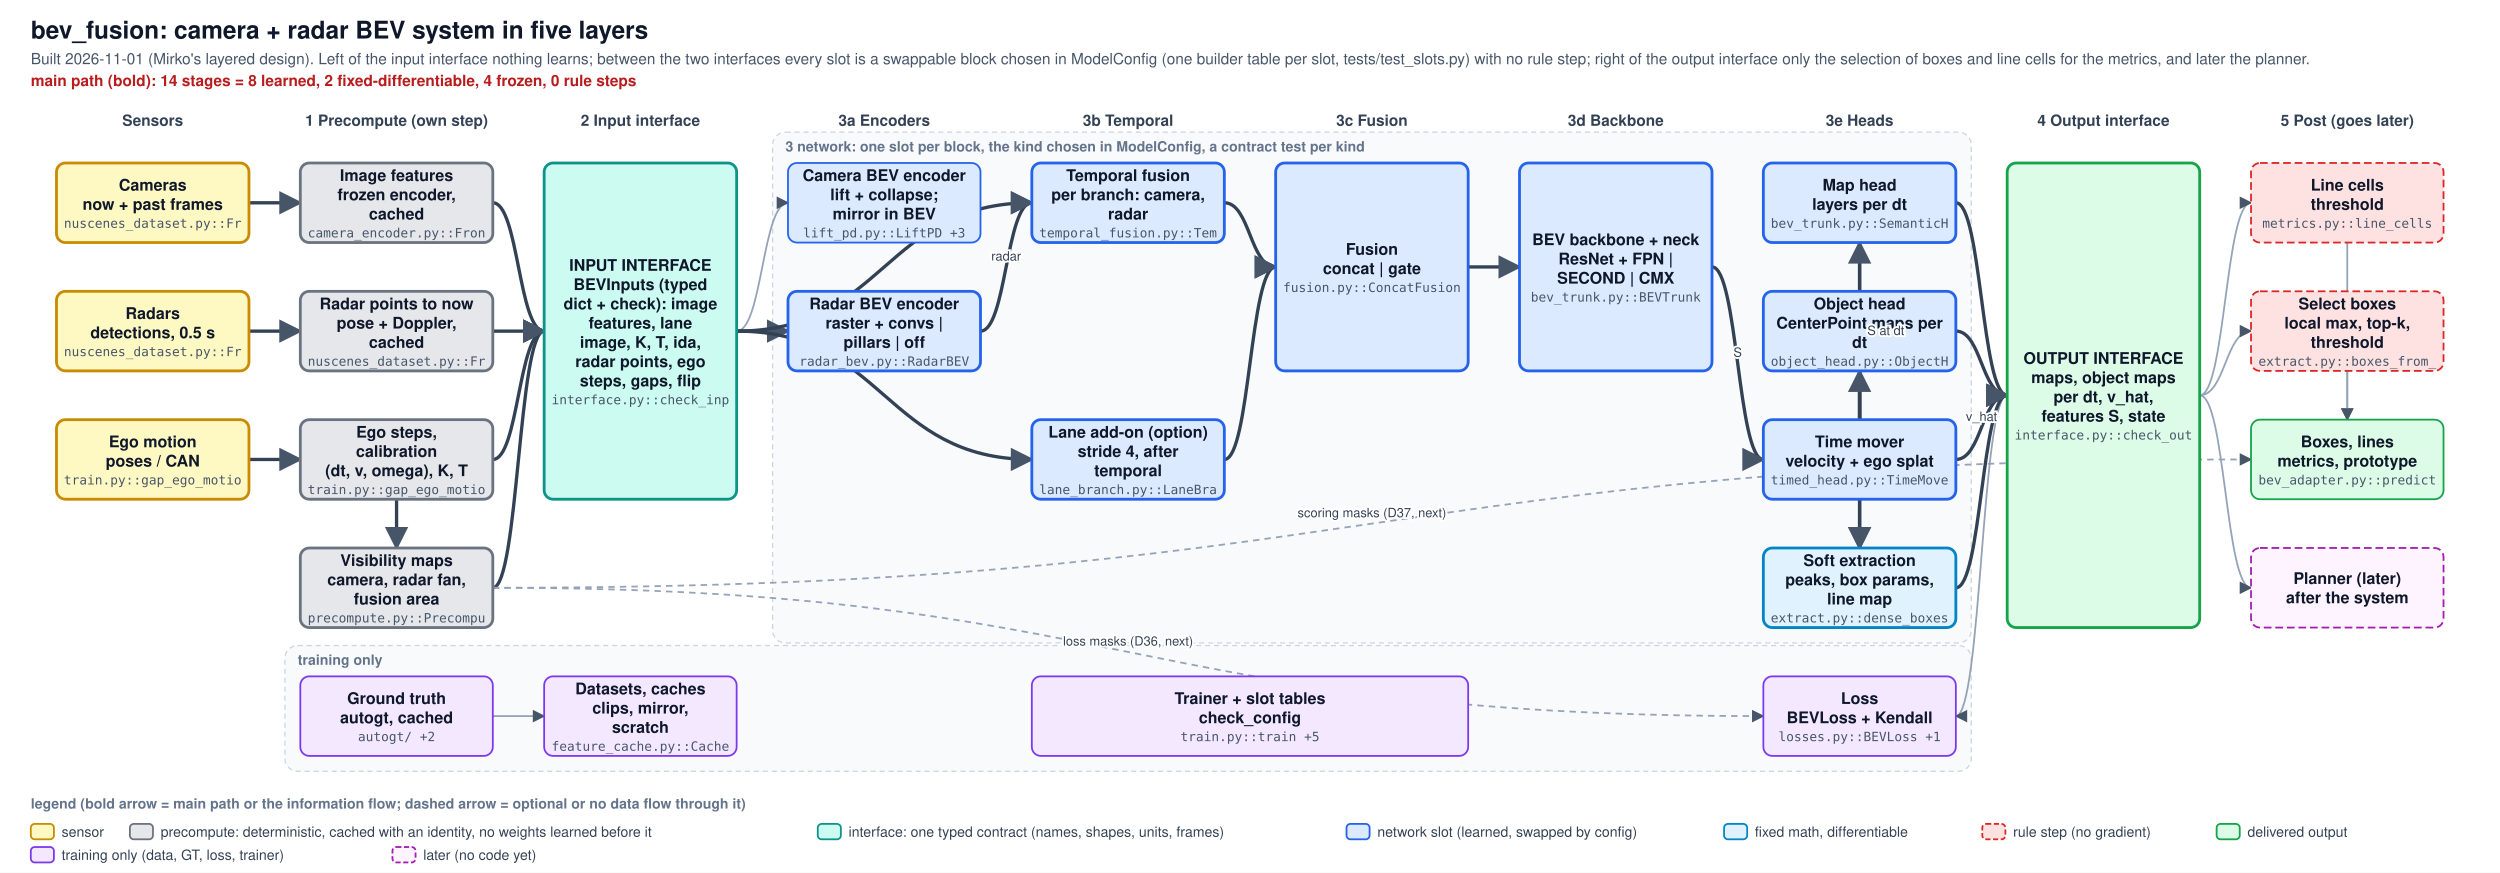
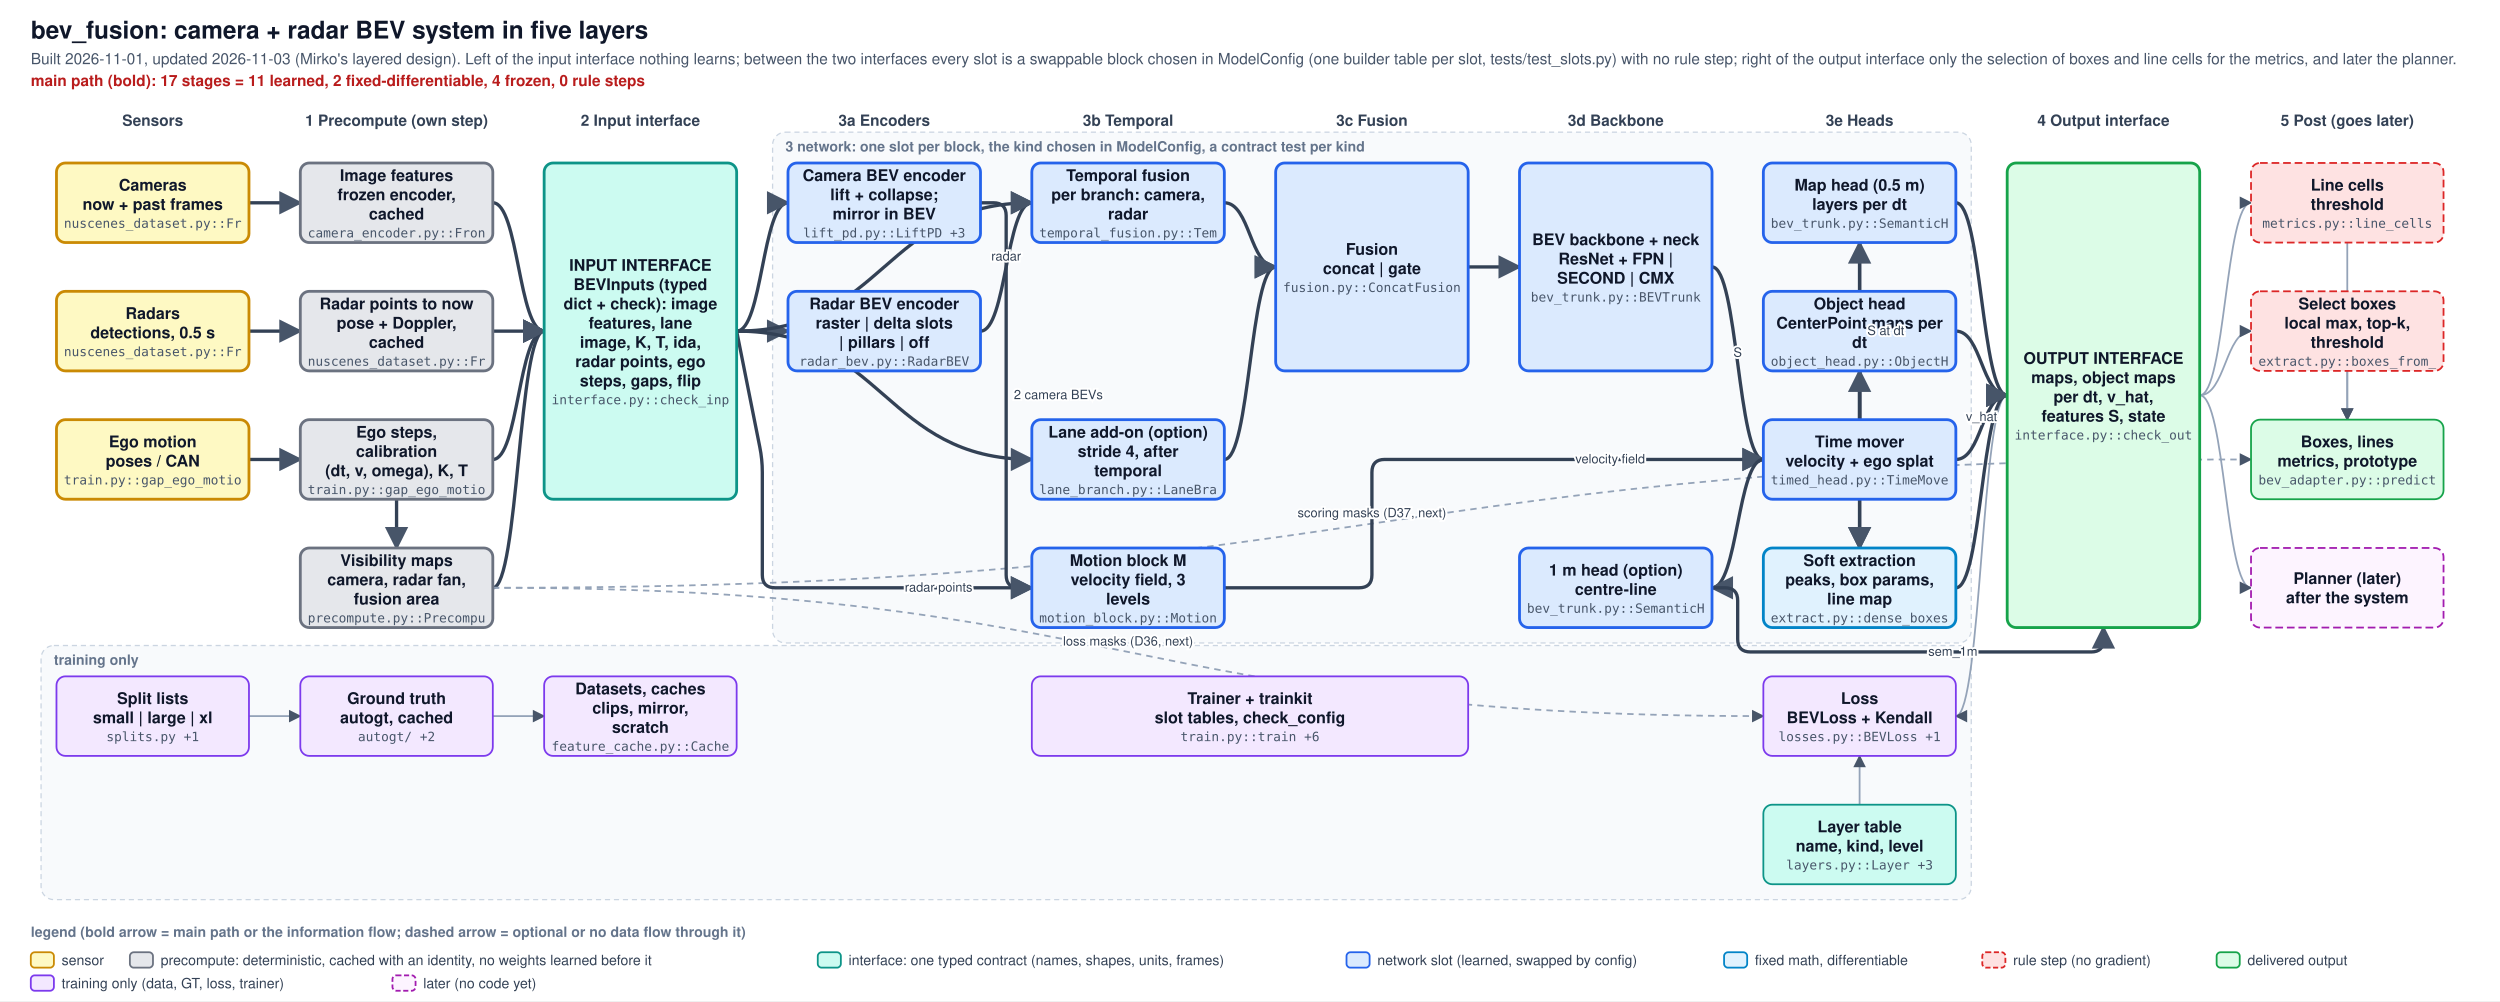
- <svg xmlns="http://www.w3.org/2000/svg" viewBox="0 0 1948 680" width="1948" height="680" font-family="Segoe UI, Helvetica, Arial, sans-serif">
+ <svg xmlns="http://www.w3.org/2000/svg" viewBox="0 0 1948 780" width="1948" height="780" font-family="Segoe UI, Helvetica, Arial, sans-serif">
  <defs>
    <marker id="ah" viewBox="0 0 10 10" refX="9" refY="5" markerWidth="7" markerHeight="7" orient="auto-start-reverse">
      <path d="M0,0 L10,5 L0,10 z" fill="#475569" />
    </marker>
  </defs>
-   <rect width="1948" height="680" fill="#ffffff" />
+   <rect width="1948" height="780" fill="#ffffff" />
  <text x="24" y="30" font-size="19" font-weight="700" fill="#0f172a">bev_fusion: camera + radar BEV system in five layers</text>
-   <text x="24" y="50" font-size="12" fill="#475569">Built 2026-11-01 (Mirko's layered design). Left of the input interface nothing learns; between the two interfaces every slot is a swappable block chosen in ModelConfig (one builder table per slot, tests/test_slots.py) with no rule step; right of the output interface only the selection of boxes and line cells for the metrics, and later the planner.</text>
-   <text x="24" y="67" font-size="12" font-weight="600" fill="#b91c1c">main path (bold): 14 stages = 8 learned, 2 fixed-differentiable, 4 frozen, 0 rule steps</text>
+   <text x="24" y="50" font-size="12" fill="#475569">Built 2026-11-01, updated 2026-11-03 (Mirko's layered design). Left of the input interface nothing learns; between the two interfaces every slot is a swappable block chosen in ModelConfig (one builder table per slot, tests/test_slots.py) with no rule step; right of the output interface only the selection of boxes and line cells for the metrics, and later the planner.</text>
+   <text x="24" y="67" font-size="12" font-weight="600" fill="#b91c1c">main path (bold): 17 stages = 11 learned, 2 fixed-differentiable, 4 frozen, 0 rule steps</text>
  <text x="119.0" y="98" font-size="12" font-weight="700" text-anchor="middle" fill="#334155">Sensors</text>
  <text x="309.0" y="98" font-size="12" font-weight="700" text-anchor="middle" fill="#334155">1 Precompute (own step)</text>
  <text x="499.0" y="98" font-size="12" font-weight="700" text-anchor="middle" fill="#334155">2 Input interface</text>
  <text x="689.0" y="98" font-size="12" font-weight="700" text-anchor="middle" fill="#334155">3a Encoders</text>
  <text x="879.0" y="98" font-size="12" font-weight="700" text-anchor="middle" fill="#334155">3b Temporal</text>
  <text x="1069.0" y="98" font-size="12" font-weight="700" text-anchor="middle" fill="#334155">3c Fusion</text>
  <text x="1259.0" y="98" font-size="12" font-weight="700" text-anchor="middle" fill="#334155">3d Backbone</text>
  <text x="1449.0" y="98" font-size="12" font-weight="700" text-anchor="middle" fill="#334155">3e Heads</text>
  <text x="1639.0" y="98" font-size="12" font-weight="700" text-anchor="middle" fill="#334155">4 Output interface</text>
  <text x="1829.0" y="98" font-size="12" font-weight="700" text-anchor="middle" fill="#334155">5 Post (goes later)</text>
  <rect x="602.0" y="103.0" width="934.0" height="398.0" rx="10" fill="#f8fafc" stroke="#cbd5e1" stroke-dasharray="4 3" />
-   <rect x="222.0" y="503.0" width="1314.0" height="98.0" rx="10" fill="#f8fafc" stroke="#cbd5e1" stroke-dasharray="4 3" />
+   <rect x="32.0" y="503.0" width="1504.0" height="198.0" rx="10" fill="#f8fafc" stroke="#cbd5e1" stroke-dasharray="4 3" />
  <path d="M194.0,158.0 C214.0,158.0 214.0,158.0 234.0,158.0" fill="none" stroke="#334155" stroke-width="2.6" marker-end="url(#ah)" />
  <path d="M194.0,258.0 C214.0,258.0 214.0,258.0 234.0,258.0" fill="none" stroke="#334155" stroke-width="2.6" marker-end="url(#ah)" />
  <path d="M194.0,358.0 C214.0,358.0 214.0,358.0 234.0,358.0" fill="none" stroke="#334155" stroke-width="2.6" marker-end="url(#ah)" />
  <path d="M384.0,158.0 C404.0,158.0 404.0,258.0 424.0,258.0" fill="none" stroke="#334155" stroke-width="2.6" marker-end="url(#ah)" />
  <path d="M384.0,258.0 C404.0,258.0 404.0,258.0 424.0,258.0" fill="none" stroke="#334155" stroke-width="2.6" marker-end="url(#ah)" />
  <path d="M384.0,358.0 C404.0,358.0 404.0,258.0 424.0,258.0" fill="none" stroke="#334155" stroke-width="2.6" marker-end="url(#ah)" />
-   <path d="M574.0,258.0 C594.0,258.0 594.0,158.0 614.0,158.0" fill="none" stroke="#94a3b8" stroke-width="1.4" marker-end="url(#ah)" />
+   <path d="M574.0,258.0 C594.0,258.0 594.0,158.0 614.0,158.0" fill="none" stroke="#334155" stroke-width="2.6" marker-end="url(#ah)" />
  <path d="M574.0,258.0 C594.0,258.0 594.0,258.0 614.0,258.0" fill="none" stroke="#334155" stroke-width="2.6" marker-end="url(#ah)" />
  <path d="M954.0,158.0 C974.0,158.0 974.0,208.0 994.0,208.0" fill="none" stroke="#334155" stroke-width="2.6" marker-end="url(#ah)" />
  <path d="M1144.0,208.0 C1164.0,208.0 1164.0,208.0 1184.0,208.0" fill="none" stroke="#334155" stroke-width="2.6" marker-end="url(#ah)" />
  <path d="M1334.0,208.0 C1354.0,208.0 1354.0,358.0 1374.0,358.0" fill="none" stroke="#334155" stroke-width="2.6" marker-end="url(#ah)" />
  <path d="M1524.0,158.0 C1544.0,158.0 1544.0,308.0 1564.0,308.0" fill="none" stroke="#334155" stroke-width="2.6" marker-end="url(#ah)" />
  <path d="M1524.0,258.0 C1544.0,258.0 1544.0,308.0 1564.0,308.0" fill="none" stroke="#334155" stroke-width="2.6" marker-end="url(#ah)" />
  <path d="M1714.0,308.0 C1734.0,308.0 1734.0,158.0 1754.0,158.0" fill="none" stroke="#94a3b8" stroke-width="1.4" marker-end="url(#ah)" />
  <path d="M1714.0,308.0 C1734.0,308.0 1734.0,258.0 1754.0,258.0" fill="none" stroke="#94a3b8" stroke-width="1.4" marker-end="url(#ah)" />
  <path d="M1829.0,189.0 C1829.0,258.0 1829.0,258.0 1829.0,327.0" fill="none" stroke="#94a3b8" stroke-width="1.4" marker-end="url(#ah)" />
  <path d="M1829.0,289.0 C1829.0,308.0 1829.0,308.0 1829.0,327.0" fill="none" stroke="#94a3b8" stroke-width="1.4" marker-end="url(#ah)" />
  <path d="M384.0,558.0 C404.0,558.0 404.0,558.0 424.0,558.0" fill="none" stroke="#94a3b8" stroke-width="1.4" marker-end="url(#ah)" />
  <path d="M1564.0,308.0 C1544.0,308.0 1544.0,558.0 1524.0,558.0" fill="none" stroke="#94a3b8" stroke-width="1.4" marker-end="url(#ah)" />
  <path d="M574.0,258.0 C689.0,258.0 689.0,358.0 804.0,358.0" fill="none" stroke="#334155" stroke-width="2.6" marker-end="url(#ah)" />
  <path d="M954.0,358.0 C974.0,358.0 974.0,208.0 994.0,208.0" fill="none" stroke="#334155" stroke-width="2.6" marker-end="url(#ah)" />
  <path d="M574.0,258.0 C689.0,258.0 689.0,158.0 804.0,158.0" fill="none" stroke="#334155" stroke-width="2.6" marker-end="url(#ah)" />
  <path d="M764.0,258.0 C784.0,258.0 784.0,158.0 804.0,158.0" fill="none" stroke="#334155" stroke-width="2.6" marker-end="url(#ah)" />
  <path d="M1449.0,189.0 C1449.0,308.0 1449.0,308.0 1449.0,427.0" fill="none" stroke="#334155" stroke-width="2.6" marker-end="url(#ah)" />
  <path d="M1449.0,289.0 C1449.0,358.0 1449.0,358.0 1449.0,427.0" fill="none" stroke="#334155" stroke-width="2.6" marker-end="url(#ah)" />
  <path d="M1524.0,458.0 C1544.0,458.0 1544.0,308.0 1564.0,308.0" fill="none" stroke="#334155" stroke-width="2.6" marker-end="url(#ah)" />
  <path d="M1714.0,308.0 C1734.0,308.0 1734.0,458.0 1754.0,458.0" fill="none" stroke="#94a3b8" stroke-width="1.4" marker-end="url(#ah)" />
  <path d="M309.0,389.0 C309.0,408.0 309.0,408.0 309.0,427.0" fill="none" stroke="#334155" stroke-width="2.6" marker-end="url(#ah)" />
  <path d="M384.0,458.0 C404.0,458.0 404.0,258.0 424.0,258.0" fill="none" stroke="#334155" stroke-width="2.6" marker-end="url(#ah)" />
  <path d="M384.0,458.0 C879.0,458.0 879.0,558.0 1374.0,558.0" fill="none" stroke="#94a3b8" stroke-width="1.4" stroke-dasharray="5 4" marker-end="url(#ah)" />
  <path d="M384.0,458.0 C1069.0,458.0 1069.0,358.0 1754.0,358.0" fill="none" stroke="#94a3b8" stroke-width="1.4" stroke-dasharray="5 4" marker-end="url(#ah)" />
  <path d="M1449.0,327.0 C1449.0,258.0 1449.0,258.0 1449.0,189.0" fill="none" stroke="#334155" stroke-width="2.6" marker-end="url(#ah)" />
  <path d="M1449.0,327.0 C1449.0,308.0 1449.0,308.0 1449.0,289.0" fill="none" stroke="#334155" stroke-width="2.6" marker-end="url(#ah)" />
  <path d="M1524.0,358.0 C1544.0,358.0 1544.0,308.0 1564.0,308.0" fill="none" stroke="#334155" stroke-width="2.6" marker-end="url(#ah)" />
+   <path d="M764.0,158.0 L774.0,158.0 Q784.0,158.0 784.0,168.0 L784.0,448.0 Q784.0,458.0 794.0,458.0 L804.0,458.0" fill="none" stroke="#334155" stroke-width="2.6" marker-end="url(#ah)" />
+   <path d="M574.0,258.0 L592.0,348.2 Q594.0,358.0 594.0,368.0 L594.0,448.0 Q594.0,458.0 604.0,458.0 L804.0,458.0" fill="none" stroke="#334155" stroke-width="2.6" marker-end="url(#ah)" />
+   <path d="M954.0,458.0 L1059.0,458.0 Q1069.0,458.0 1069.0,448.0 L1069.0,368.0 Q1069.0,358.0 1079.0,358.0 L1374.0,358.0" fill="none" stroke="#334155" stroke-width="2.6" marker-end="url(#ah)" />
+   <path d="M1374.0,358.0 C1354.0,358.0 1354.0,458.0 1334.0,458.0" fill="none" stroke="#334155" stroke-width="2.6" marker-end="url(#ah)" />
+   <path d="M1334.0,458.0 L1344.0,458.0 Q1354.0,458.0 1354.0,468.0 L1354.0,498.0 Q1354.0,508.0 1364.0,508.0 L1629.5,508.0 Q1639.0,508.0 1639.0,498.5 L1639.0,489.0" fill="none" stroke="#334155" stroke-width="2.6" marker-end="url(#ah)" />
+   <path d="M1449.0,627.0 C1449.0,608.0 1449.0,608.0 1449.0,589.0" fill="none" stroke="#94a3b8" stroke-width="1.4" marker-end="url(#ah)" />
+   <path d="M194.0,558.0 C214.0,558.0 214.0,558.0 234.0,558.0" fill="none" stroke="#94a3b8" stroke-width="1.4" marker-end="url(#ah)" />
  <g>
    <rect x="44" y="127.0" width="150" height="62" rx="7" fill="#fef9c3" stroke="#ca8a04" stroke-width="2.2" />
    <text x="119.0" y="148.5" font-size="12.5" font-weight="600" text-anchor="middle" fill="#0f172a">Cameras</text>
    <text x="119.0" y="163.5" font-size="12.5" font-weight="600" text-anchor="middle" fill="#0f172a">now + past frames</text>
    <text x="119.0" y="177.5" font-size="10" text-anchor="middle" fill="#475569" font-family="Consolas, Menlo, monospace">nuscenes_dataset.py::Fr</text>
  </g>
  <g>
    <rect x="44" y="227.0" width="150" height="62" rx="7" fill="#fef9c3" stroke="#ca8a04" stroke-width="2.2" />
    <text x="119.0" y="248.5" font-size="12.5" font-weight="600" text-anchor="middle" fill="#0f172a">Radars</text>
    <text x="119.0" y="263.5" font-size="12.5" font-weight="600" text-anchor="middle" fill="#0f172a">detections, 0.5 s</text>
    <text x="119.0" y="277.5" font-size="10" text-anchor="middle" fill="#475569" font-family="Consolas, Menlo, monospace">nuscenes_dataset.py::Fr</text>
  </g>
  <g>
    <rect x="44" y="327.0" width="150" height="62" rx="7" fill="#fef9c3" stroke="#ca8a04" stroke-width="2.2" />
    <text x="119.0" y="348.5" font-size="12.5" font-weight="600" text-anchor="middle" fill="#0f172a">Ego motion</text>
    <text x="119.0" y="363.5" font-size="12.5" font-weight="600" text-anchor="middle" fill="#0f172a">poses / CAN</text>
    <text x="119.0" y="377.5" font-size="10" text-anchor="middle" fill="#475569" font-family="Consolas, Menlo, monospace">train.py::gap_ego_motio</text>
  </g>
  <g>
    <rect x="234" y="127.0" width="150" height="62" rx="7" fill="#e5e7eb" stroke="#6b7280" stroke-width="2.2" />
    <text x="309.0" y="141.0" font-size="12.5" font-weight="600" text-anchor="middle" fill="#0f172a">Image features</text>
    <text x="309.0" y="156.0" font-size="12.5" font-weight="600" text-anchor="middle" fill="#0f172a">frozen encoder,</text>
    <text x="309.0" y="171.0" font-size="12.5" font-weight="600" text-anchor="middle" fill="#0f172a">cached</text>
    <text x="309.0" y="185.0" font-size="10" text-anchor="middle" fill="#475569" font-family="Consolas, Menlo, monospace">camera_encoder.py::Fron</text>
  </g>
  <g>
    <rect x="234" y="227.0" width="150" height="62" rx="7" fill="#e5e7eb" stroke="#6b7280" stroke-width="2.2" />
    <text x="309.0" y="241.0" font-size="12.5" font-weight="600" text-anchor="middle" fill="#0f172a">Radar points to now</text>
    <text x="309.0" y="256.0" font-size="12.5" font-weight="600" text-anchor="middle" fill="#0f172a">pose + Doppler,</text>
    <text x="309.0" y="271.0" font-size="12.5" font-weight="600" text-anchor="middle" fill="#0f172a">cached</text>
    <text x="309.0" y="285.0" font-size="10" text-anchor="middle" fill="#475569" font-family="Consolas, Menlo, monospace">nuscenes_dataset.py::Fr</text>
  </g>
  <g>
    <rect x="234" y="327.0" width="150" height="62" rx="7" fill="#e5e7eb" stroke="#6b7280" stroke-width="2.2" />
    <text x="309.0" y="341.0" font-size="12.5" font-weight="600" text-anchor="middle" fill="#0f172a">Ego steps,</text>
    <text x="309.0" y="356.0" font-size="12.5" font-weight="600" text-anchor="middle" fill="#0f172a">calibration</text>
    <text x="309.0" y="371.0" font-size="12.5" font-weight="600" text-anchor="middle" fill="#0f172a">(dt, v, omega), K, T</text>
    <text x="309.0" y="385.0" font-size="10" text-anchor="middle" fill="#475569" font-family="Consolas, Menlo, monospace">train.py::gap_ego_motio</text>
  </g>
  <g>
    <rect x="424" y="127.0" width="150" height="262" rx="7" fill="#ccfbf1" stroke="#0d9488" stroke-width="2.2" />
    <text x="499.0" y="211.0" font-size="12.5" font-weight="600" text-anchor="middle" fill="#0f172a">INPUT INTERFACE</text>
    <text x="499.0" y="226.0" font-size="12.5" font-weight="600" text-anchor="middle" fill="#0f172a">BEVInputs (typed</text>
    <text x="499.0" y="241.0" font-size="12.5" font-weight="600" text-anchor="middle" fill="#0f172a">dict + check): image</text>
    <text x="499.0" y="256.0" font-size="12.5" font-weight="600" text-anchor="middle" fill="#0f172a">features, lane</text>
    <text x="499.0" y="271.0" font-size="12.5" font-weight="600" text-anchor="middle" fill="#0f172a">image, K, T, ida,</text>
    <text x="499.0" y="286.0" font-size="12.5" font-weight="600" text-anchor="middle" fill="#0f172a">radar points, ego</text>
    <text x="499.0" y="301.0" font-size="12.5" font-weight="600" text-anchor="middle" fill="#0f172a">steps, gaps, flip</text>
    <text x="499.0" y="315.0" font-size="10" text-anchor="middle" fill="#475569" font-family="Consolas, Menlo, monospace">interface.py::check_inp</text>
  </g>
  <g>
-     <rect x="614" y="127.0" width="150" height="62" rx="7" fill="#dbeafe" stroke="#2563eb" stroke-width="1.4" />
+     <rect x="614" y="127.0" width="150" height="62" rx="7" fill="#dbeafe" stroke="#2563eb" stroke-width="2.2" />
    <text x="689.0" y="141.0" font-size="12.5" font-weight="600" text-anchor="middle" fill="#0f172a">Camera BEV encoder</text>
    <text x="689.0" y="156.0" font-size="12.5" font-weight="600" text-anchor="middle" fill="#0f172a">lift + collapse;</text>
    <text x="689.0" y="171.0" font-size="12.5" font-weight="600" text-anchor="middle" fill="#0f172a">mirror in BEV</text>
    <text x="689.0" y="185.0" font-size="10" text-anchor="middle" fill="#475569" font-family="Consolas, Menlo, monospace">lift_pd.py::LiftPD +3</text>
  </g>
  <g>
    <rect x="614" y="227.0" width="150" height="62" rx="7" fill="#dbeafe" stroke="#2563eb" stroke-width="2.2" />
    <text x="689.0" y="241.0" font-size="12.5" font-weight="600" text-anchor="middle" fill="#0f172a">Radar BEV encoder</text>
-     <text x="689.0" y="256.0" font-size="12.5" font-weight="600" text-anchor="middle" fill="#0f172a">raster + convs |</text>
-     <text x="689.0" y="271.0" font-size="12.5" font-weight="600" text-anchor="middle" fill="#0f172a">pillars | off</text>
+     <text x="689.0" y="256.0" font-size="12.5" font-weight="600" text-anchor="middle" fill="#0f172a">raster | delta slots</text>
+     <text x="689.0" y="271.0" font-size="12.5" font-weight="600" text-anchor="middle" fill="#0f172a">| pillars | off</text>
    <text x="689.0" y="285.0" font-size="10" text-anchor="middle" fill="#475569" font-family="Consolas, Menlo, monospace">radar_bev.py::RadarBEV </text>
  </g>
  <g>
    <rect x="804" y="127.0" width="150" height="62" rx="7" fill="#dbeafe" stroke="#2563eb" stroke-width="2.2" />
    <text x="879.0" y="141.0" font-size="12.5" font-weight="600" text-anchor="middle" fill="#0f172a">Temporal fusion</text>
    <text x="879.0" y="156.0" font-size="12.5" font-weight="600" text-anchor="middle" fill="#0f172a">per branch: camera,</text>
    <text x="879.0" y="171.0" font-size="12.5" font-weight="600" text-anchor="middle" fill="#0f172a">radar</text>
    <text x="879.0" y="185.0" font-size="10" text-anchor="middle" fill="#475569" font-family="Consolas, Menlo, monospace">temporal_fusion.py::Tem</text>
  </g>
  <g>
    <rect x="994" y="127.0" width="150" height="162" rx="7" fill="#dbeafe" stroke="#2563eb" stroke-width="2.2" />
    <text x="1069.0" y="198.5" font-size="12.5" font-weight="600" text-anchor="middle" fill="#0f172a">Fusion</text>
    <text x="1069.0" y="213.5" font-size="12.5" font-weight="600" text-anchor="middle" fill="#0f172a">concat | gate</text>
    <text x="1069.0" y="227.5" font-size="10" text-anchor="middle" fill="#475569" font-family="Consolas, Menlo, monospace">fusion.py::ConcatFusion</text>
  </g>
  <g>
    <rect x="1184" y="127.0" width="150" height="162" rx="7" fill="#dbeafe" stroke="#2563eb" stroke-width="2.2" />
    <text x="1259.0" y="191.0" font-size="12.5" font-weight="600" text-anchor="middle" fill="#0f172a">BEV backbone + neck</text>
    <text x="1259.0" y="206.0" font-size="12.5" font-weight="600" text-anchor="middle" fill="#0f172a">ResNet + FPN |</text>
    <text x="1259.0" y="221.0" font-size="12.5" font-weight="600" text-anchor="middle" fill="#0f172a">SECOND | CMX</text>
    <text x="1259.0" y="235.0" font-size="10" text-anchor="middle" fill="#475569" font-family="Consolas, Menlo, monospace">bev_trunk.py::BEVTrunk </text>
  </g>
  <g>
    <rect x="1374" y="327.0" width="150" height="62" rx="7" fill="#dbeafe" stroke="#2563eb" stroke-width="2.2" />
    <text x="1449.0" y="348.5" font-size="12.5" font-weight="600" text-anchor="middle" fill="#0f172a">Time mover</text>
    <text x="1449.0" y="363.5" font-size="12.5" font-weight="600" text-anchor="middle" fill="#0f172a">velocity + ego splat</text>
    <text x="1449.0" y="377.5" font-size="10" text-anchor="middle" fill="#475569" font-family="Consolas, Menlo, monospace">timed_head.py::TimeMove</text>
  </g>
  <g>
    <rect x="1374" y="127.0" width="150" height="62" rx="7" fill="#dbeafe" stroke="#2563eb" stroke-width="2.2" />
-     <text x="1449.0" y="148.5" font-size="12.5" font-weight="600" text-anchor="middle" fill="#0f172a">Map head</text>
+     <text x="1449.0" y="148.5" font-size="12.5" font-weight="600" text-anchor="middle" fill="#0f172a">Map head (0.5 m)</text>
    <text x="1449.0" y="163.5" font-size="12.5" font-weight="600" text-anchor="middle" fill="#0f172a">layers per dt</text>
    <text x="1449.0" y="177.5" font-size="10" text-anchor="middle" fill="#475569" font-family="Consolas, Menlo, monospace">bev_trunk.py::SemanticH</text>
  </g>
  <g>
    <rect x="1374" y="227.0" width="150" height="62" rx="7" fill="#dbeafe" stroke="#2563eb" stroke-width="2.2" />
    <text x="1449.0" y="241.0" font-size="12.5" font-weight="600" text-anchor="middle" fill="#0f172a">Object head</text>
    <text x="1449.0" y="256.0" font-size="12.5" font-weight="600" text-anchor="middle" fill="#0f172a">CenterPoint maps per</text>
    <text x="1449.0" y="271.0" font-size="12.5" font-weight="600" text-anchor="middle" fill="#0f172a">dt</text>
    <text x="1449.0" y="285.0" font-size="10" text-anchor="middle" fill="#475569" font-family="Consolas, Menlo, monospace">object_head.py::ObjectH</text>
  </g>
  <g>
    <rect x="1754" y="427.0" width="150" height="62" rx="7" fill="#fdf4ff" stroke="#a21caf" stroke-width="1.4" stroke-dasharray="6 3" />
    <text x="1829.0" y="455.0" font-size="12.5" font-weight="600" text-anchor="middle" fill="#0f172a">Planner (later)</text>
    <text x="1829.0" y="470.0" font-size="12.5" font-weight="600" text-anchor="middle" fill="#0f172a">after the system</text>
  </g>
  <g>
    <rect x="1564" y="127.0" width="150" height="362" rx="7" fill="#dcfce7" stroke="#16a34a" stroke-width="2.2" />
    <text x="1639.0" y="283.5" font-size="12.5" font-weight="600" text-anchor="middle" fill="#0f172a">OUTPUT INTERFACE</text>
    <text x="1639.0" y="298.5" font-size="12.5" font-weight="600" text-anchor="middle" fill="#0f172a">maps, object maps</text>
    <text x="1639.0" y="313.5" font-size="12.5" font-weight="600" text-anchor="middle" fill="#0f172a">per dt, v_hat,</text>
    <text x="1639.0" y="328.5" font-size="12.5" font-weight="600" text-anchor="middle" fill="#0f172a">features S, state</text>
    <text x="1639.0" y="342.5" font-size="10" text-anchor="middle" fill="#475569" font-family="Consolas, Menlo, monospace">interface.py::check_out</text>
  </g>
  <g>
    <rect x="1754" y="127.0" width="150" height="62" rx="7" fill="#fee2e2" stroke="#dc2626" stroke-width="1.4" stroke-dasharray="6 3" />
    <text x="1829.0" y="148.5" font-size="12.5" font-weight="600" text-anchor="middle" fill="#0f172a">Line cells</text>
    <text x="1829.0" y="163.5" font-size="12.5" font-weight="600" text-anchor="middle" fill="#0f172a">threshold</text>
    <text x="1829.0" y="177.5" font-size="10" text-anchor="middle" fill="#475569" font-family="Consolas, Menlo, monospace">metrics.py::line_cells</text>
  </g>
  <g>
    <rect x="1754" y="227.0" width="150" height="62" rx="7" fill="#fee2e2" stroke="#dc2626" stroke-width="1.4" stroke-dasharray="6 3" />
    <text x="1829.0" y="241.0" font-size="12.5" font-weight="600" text-anchor="middle" fill="#0f172a">Select boxes</text>
    <text x="1829.0" y="256.0" font-size="12.5" font-weight="600" text-anchor="middle" fill="#0f172a">local max, top-k,</text>
    <text x="1829.0" y="271.0" font-size="12.5" font-weight="600" text-anchor="middle" fill="#0f172a">threshold</text>
    <text x="1829.0" y="285.0" font-size="10" text-anchor="middle" fill="#475569" font-family="Consolas, Menlo, monospace">extract.py::boxes_from_</text>
  </g>
  <g>
    <rect x="1754" y="327.0" width="150" height="62" rx="7" fill="#dcfce7" stroke="#16a34a" stroke-width="1.4" />
    <text x="1829.0" y="348.5" font-size="12.5" font-weight="600" text-anchor="middle" fill="#0f172a">Boxes, lines</text>
    <text x="1829.0" y="363.5" font-size="12.5" font-weight="600" text-anchor="middle" fill="#0f172a">metrics, prototype</text>
    <text x="1829.0" y="377.5" font-size="10" text-anchor="middle" fill="#475569" font-family="Consolas, Menlo, monospace">bev_adapter.py::predict</text>
  </g>
  <g>
    <rect x="234" y="527.0" width="150" height="62" rx="7" fill="#f3e8ff" stroke="#7c3aed" stroke-width="1.4" />
    <text x="309.0" y="548.5" font-size="12.5" font-weight="600" text-anchor="middle" fill="#0f172a">Ground truth</text>
    <text x="309.0" y="563.5" font-size="12.5" font-weight="600" text-anchor="middle" fill="#0f172a">autogt, cached</text>
    <text x="309.0" y="577.5" font-size="10" text-anchor="middle" fill="#475569" font-family="Consolas, Menlo, monospace">autogt/ +2</text>
  </g>
  <g>
    <rect x="424" y="527.0" width="150" height="62" rx="7" fill="#f3e8ff" stroke="#7c3aed" stroke-width="1.4" />
    <text x="499.0" y="541.0" font-size="12.5" font-weight="600" text-anchor="middle" fill="#0f172a">Datasets, caches</text>
    <text x="499.0" y="556.0" font-size="12.5" font-weight="600" text-anchor="middle" fill="#0f172a">clips, mirror,</text>
    <text x="499.0" y="571.0" font-size="12.5" font-weight="600" text-anchor="middle" fill="#0f172a">scratch</text>
    <text x="499.0" y="585.0" font-size="10" text-anchor="middle" fill="#475569" font-family="Consolas, Menlo, monospace">feature_cache.py::Cache</text>
  </g>
  <g>
    <rect x="804" y="527.0" width="340" height="62" rx="7" fill="#f3e8ff" stroke="#7c3aed" stroke-width="1.4" />
-     <text x="974.0" y="548.5" font-size="12.5" font-weight="600" text-anchor="middle" fill="#0f172a">Trainer + slot tables</text>
-     <text x="974.0" y="563.5" font-size="12.5" font-weight="600" text-anchor="middle" fill="#0f172a">check_config</text>
-     <text x="974.0" y="577.5" font-size="10" text-anchor="middle" fill="#475569" font-family="Consolas, Menlo, monospace">train.py::train +5</text>
+     <text x="974.0" y="548.5" font-size="12.5" font-weight="600" text-anchor="middle" fill="#0f172a">Trainer + trainkit</text>
+     <text x="974.0" y="563.5" font-size="12.5" font-weight="600" text-anchor="middle" fill="#0f172a">slot tables, check_config</text>
+     <text x="974.0" y="577.5" font-size="10" text-anchor="middle" fill="#475569" font-family="Consolas, Menlo, monospace">train.py::train +6</text>
  </g>
  <g>
    <rect x="1374" y="527.0" width="150" height="62" rx="7" fill="#f3e8ff" stroke="#7c3aed" stroke-width="1.4" />
    <text x="1449.0" y="548.5" font-size="12.5" font-weight="600" text-anchor="middle" fill="#0f172a">Loss</text>
    <text x="1449.0" y="563.5" font-size="12.5" font-weight="600" text-anchor="middle" fill="#0f172a">BEVLoss + Kendall</text>
    <text x="1449.0" y="577.5" font-size="10" text-anchor="middle" fill="#475569" font-family="Consolas, Menlo, monospace">losses.py::BEVLoss +1</text>
  </g>
  <g>
    <rect x="804" y="327.0" width="150" height="62" rx="7" fill="#dbeafe" stroke="#2563eb" stroke-width="2.2" />
    <text x="879.0" y="341.0" font-size="12.5" font-weight="600" text-anchor="middle" fill="#0f172a">Lane add-on (option)</text>
    <text x="879.0" y="356.0" font-size="12.5" font-weight="600" text-anchor="middle" fill="#0f172a">stride 4, after</text>
    <text x="879.0" y="371.0" font-size="12.5" font-weight="600" text-anchor="middle" fill="#0f172a">temporal</text>
    <text x="879.0" y="385.0" font-size="10" text-anchor="middle" fill="#475569" font-family="Consolas, Menlo, monospace">lane_branch.py::LaneBra</text>
  </g>
  <g>
    <rect x="1374" y="427.0" width="150" height="62" rx="7" fill="#e0f2fe" stroke="#0284c7" stroke-width="2.2" />
    <text x="1449.0" y="441.0" font-size="12.5" font-weight="600" text-anchor="middle" fill="#0f172a">Soft extraction</text>
    <text x="1449.0" y="456.0" font-size="12.5" font-weight="600" text-anchor="middle" fill="#0f172a">peaks, box params,</text>
    <text x="1449.0" y="471.0" font-size="12.5" font-weight="600" text-anchor="middle" fill="#0f172a">line map</text>
    <text x="1449.0" y="485.0" font-size="10" text-anchor="middle" fill="#475569" font-family="Consolas, Menlo, monospace">extract.py::dense_boxes</text>
  </g>
  <g>
    <rect x="234" y="427.0" width="150" height="62" rx="7" fill="#e5e7eb" stroke="#6b7280" stroke-width="2.2" />
    <text x="309.0" y="441.0" font-size="12.5" font-weight="600" text-anchor="middle" fill="#0f172a">Visibility maps</text>
    <text x="309.0" y="456.0" font-size="12.5" font-weight="600" text-anchor="middle" fill="#0f172a">camera, radar fan,</text>
    <text x="309.0" y="471.0" font-size="12.5" font-weight="600" text-anchor="middle" fill="#0f172a">fusion area</text>
    <text x="309.0" y="485.0" font-size="10" text-anchor="middle" fill="#475569" font-family="Consolas, Menlo, monospace">precompute.py::Precompu</text>
  </g>
+   <g>
+     <rect x="804" y="427.0" width="150" height="62" rx="7" fill="#dbeafe" stroke="#2563eb" stroke-width="2.2" />
+     <text x="879.0" y="441.0" font-size="12.5" font-weight="600" text-anchor="middle" fill="#0f172a">Motion block M</text>
+     <text x="879.0" y="456.0" font-size="12.5" font-weight="600" text-anchor="middle" fill="#0f172a">velocity field, 3</text>
+     <text x="879.0" y="471.0" font-size="12.5" font-weight="600" text-anchor="middle" fill="#0f172a">levels</text>
+     <text x="879.0" y="485.0" font-size="10" text-anchor="middle" fill="#475569" font-family="Consolas, Menlo, monospace">motion_block.py::Motion</text>
+   </g>
+   <g>
+     <rect x="1184" y="427.0" width="150" height="62" rx="7" fill="#dbeafe" stroke="#2563eb" stroke-width="2.2" />
+     <text x="1259.0" y="448.5" font-size="12.5" font-weight="600" text-anchor="middle" fill="#0f172a">1 m head (option)</text>
+     <text x="1259.0" y="463.5" font-size="12.5" font-weight="600" text-anchor="middle" fill="#0f172a">centre-line</text>
+     <text x="1259.0" y="477.5" font-size="10" text-anchor="middle" fill="#475569" font-family="Consolas, Menlo, monospace">bev_trunk.py::SemanticH</text>
+   </g>
+   <g>
+     <rect x="1374" y="627.0" width="150" height="62" rx="7" fill="#ccfbf1" stroke="#0d9488" stroke-width="1.4" />
+     <text x="1449.0" y="648.5" font-size="12.5" font-weight="600" text-anchor="middle" fill="#0f172a">Layer table</text>
+     <text x="1449.0" y="663.5" font-size="12.5" font-weight="600" text-anchor="middle" fill="#0f172a">name, kind, level</text>
+     <text x="1449.0" y="677.5" font-size="10" text-anchor="middle" fill="#475569" font-family="Consolas, Menlo, monospace">layers.py::Layer +3</text>
+   </g>
+   <g>
+     <rect x="44" y="527.0" width="150" height="62" rx="7" fill="#f3e8ff" stroke="#7c3aed" stroke-width="1.4" />
+     <text x="119.0" y="548.5" font-size="12.5" font-weight="600" text-anchor="middle" fill="#0f172a">Split lists</text>
+     <text x="119.0" y="563.5" font-size="12.5" font-weight="600" text-anchor="middle" fill="#0f172a">small | large | xl</text>
+     <text x="119.0" y="577.5" font-size="10" text-anchor="middle" fill="#475569" font-family="Consolas, Menlo, monospace">splits.py +1</text>
+   </g>
  <text x="612.0" y="118.0" font-size="11" font-weight="600" fill="#64748b" stroke="#f8fafc" stroke-width="4" paint-order="stroke">3 network: one slot per block, the kind chosen in ModelConfig, a contract test per kind</text>
-   <text x="232.0" y="518.0" font-size="11" font-weight="600" fill="#64748b" stroke="#f8fafc" stroke-width="4" paint-order="stroke">training only</text>
+   <text x="42.0" y="518.0" font-size="11" font-weight="600" fill="#64748b" stroke="#f8fafc" stroke-width="4" paint-order="stroke">training only</text>
  <text x="1354.0" y="278.0" font-size="10" text-anchor="middle" fill="#334155" stroke="#ffffff" stroke-width="3" paint-order="stroke">S</text>
  <text x="784.0" y="203.0" font-size="10" text-anchor="middle" fill="#334155" stroke="#ffffff" stroke-width="3" paint-order="stroke">radar</text>
  <text x="879.0" y="503.0" font-size="10" text-anchor="middle" fill="#334155" stroke="#ffffff" stroke-width="3" paint-order="stroke">loss masks (D36, next)</text>
  <text x="1069.0" y="403.0" font-size="10" text-anchor="middle" fill="#334155" stroke="#ffffff" stroke-width="3" paint-order="stroke">scoring masks (D37, next)</text>
  <text x="1455.0" y="261.0" font-size="10" text-anchor="start" fill="#334155" stroke="#ffffff" stroke-width="3" paint-order="stroke">S at dt</text>
  <text x="1544.0" y="328.0" font-size="10" text-anchor="middle" fill="#334155" stroke="#ffffff" stroke-width="3" paint-order="stroke">v_hat</text>
-   <text x="24" y="630" font-size="11" font-weight="600" fill="#64748b">legend (bold arrow = main path or the information flow; dashed arrow = optional or no data flow through it)</text>
-   <rect x="24" y="642" width="18" height="12" rx="3" fill="#fef9c3" stroke="#ca8a04" stroke-width="1.4" />
-   <text x="48" y="652" font-size="11" fill="#334155">sensor</text>
-   <rect x="101.2" y="642" width="18" height="12" rx="3" fill="#e5e7eb" stroke="#6b7280" stroke-width="1.4" />
-   <text x="125.2" y="652" font-size="11" fill="#334155">precompute: deterministic, cached with an identity, no weights learned before it</text>
-   <rect x="637.2" y="642" width="18" height="12" rx="3" fill="#ccfbf1" stroke="#0d9488" stroke-width="1.4" />
-   <text x="661.2" y="652" font-size="11" fill="#334155">interface: one typed contract (names, shapes, units, frames)</text>
-   <rect x="1049.2" y="642" width="18" height="12" rx="3" fill="#dbeafe" stroke="#2563eb" stroke-width="1.4" />
-   <text x="1073.2" y="652" font-size="11" fill="#334155">network slot (learned, swapped by config)</text>
-   <rect x="1343.4" y="642" width="18" height="12" rx="3" fill="#e0f2fe" stroke="#0284c7" stroke-width="1.4" />
-   <text x="1367.4" y="652" font-size="11" fill="#334155">fixed math, differentiable</text>
-   <rect x="1544.6" y="642" width="18" height="12" rx="3" fill="#fee2e2" stroke="#dc2626" stroke-width="1.4" stroke-dasharray="4 2" />
-   <text x="1568.6" y="652" font-size="11" fill="#334155">rule step (no gradient)</text>
-   <rect x="1727.2" y="642" width="18" height="12" rx="3" fill="#dcfce7" stroke="#16a34a" stroke-width="1.4" />
-   <text x="1751.2" y="652" font-size="11" fill="#334155">delivered output</text>
-   <rect x="24" y="660" width="18" height="12" rx="3" fill="#f3e8ff" stroke="#7c3aed" stroke-width="1.4" />
-   <text x="48" y="670" font-size="11" fill="#334155">training only (data, GT, loss, trainer)</text>
-   <rect x="305.8" y="660" width="18" height="12" rx="3" fill="#fdf4ff" stroke="#a21caf" stroke-width="1.4" stroke-dasharray="4 2" />
-   <text x="329.8" y="670" font-size="11" fill="#334155">later (no code yet)</text>
+   <text x="790.0" y="311.0" font-size="10" text-anchor="start" fill="#334155" stroke="#ffffff" stroke-width="3" paint-order="stroke">2 camera BEVs</text>
+   <text x="705.0" y="461.0" font-size="10" text-anchor="start" fill="#334155" stroke="#ffffff" stroke-width="3" paint-order="stroke">radar points</text>
+   <text x="1227.5" y="361.0" font-size="10" text-anchor="start" fill="#334155" stroke="#ffffff" stroke-width="3" paint-order="stroke">velocity field</text>
+   <text x="1502.5" y="511.0" font-size="10" text-anchor="start" fill="#334155" stroke="#ffffff" stroke-width="3" paint-order="stroke">sem_1m</text>
+   <text x="24" y="730" font-size="11" font-weight="600" fill="#64748b">legend (bold arrow = main path or the information flow; dashed arrow = optional or no data flow through it)</text>
+   <rect x="24" y="742" width="18" height="12" rx="3" fill="#fef9c3" stroke="#ca8a04" stroke-width="1.4" />
+   <text x="48" y="752" font-size="11" fill="#334155">sensor</text>
+   <rect x="101.2" y="742" width="18" height="12" rx="3" fill="#e5e7eb" stroke="#6b7280" stroke-width="1.4" />
+   <text x="125.2" y="752" font-size="11" fill="#334155">precompute: deterministic, cached with an identity, no weights learned before it</text>
+   <rect x="637.2" y="742" width="18" height="12" rx="3" fill="#ccfbf1" stroke="#0d9488" stroke-width="1.4" />
+   <text x="661.2" y="752" font-size="11" fill="#334155">interface: one typed contract (names, shapes, units, frames)</text>
+   <rect x="1049.2" y="742" width="18" height="12" rx="3" fill="#dbeafe" stroke="#2563eb" stroke-width="1.4" />
+   <text x="1073.2" y="752" font-size="11" fill="#334155">network slot (learned, swapped by config)</text>
+   <rect x="1343.4" y="742" width="18" height="12" rx="3" fill="#e0f2fe" stroke="#0284c7" stroke-width="1.4" />
+   <text x="1367.4" y="752" font-size="11" fill="#334155">fixed math, differentiable</text>
+   <rect x="1544.6" y="742" width="18" height="12" rx="3" fill="#fee2e2" stroke="#dc2626" stroke-width="1.4" stroke-dasharray="4 2" />
+   <text x="1568.6" y="752" font-size="11" fill="#334155">rule step (no gradient)</text>
+   <rect x="1727.2" y="742" width="18" height="12" rx="3" fill="#dcfce7" stroke="#16a34a" stroke-width="1.4" />
+   <text x="1751.2" y="752" font-size="11" fill="#334155">delivered output</text>
+   <rect x="24" y="760" width="18" height="12" rx="3" fill="#f3e8ff" stroke="#7c3aed" stroke-width="1.4" />
+   <text x="48" y="770" font-size="11" fill="#334155">training only (data, GT, loss, trainer)</text>
+   <rect x="305.8" y="760" width="18" height="12" rx="3" fill="#fdf4ff" stroke="#a21caf" stroke-width="1.4" stroke-dasharray="4 2" />
+   <text x="329.8" y="770" font-size="11" fill="#334155">later (no code yet)</text>
</svg>
